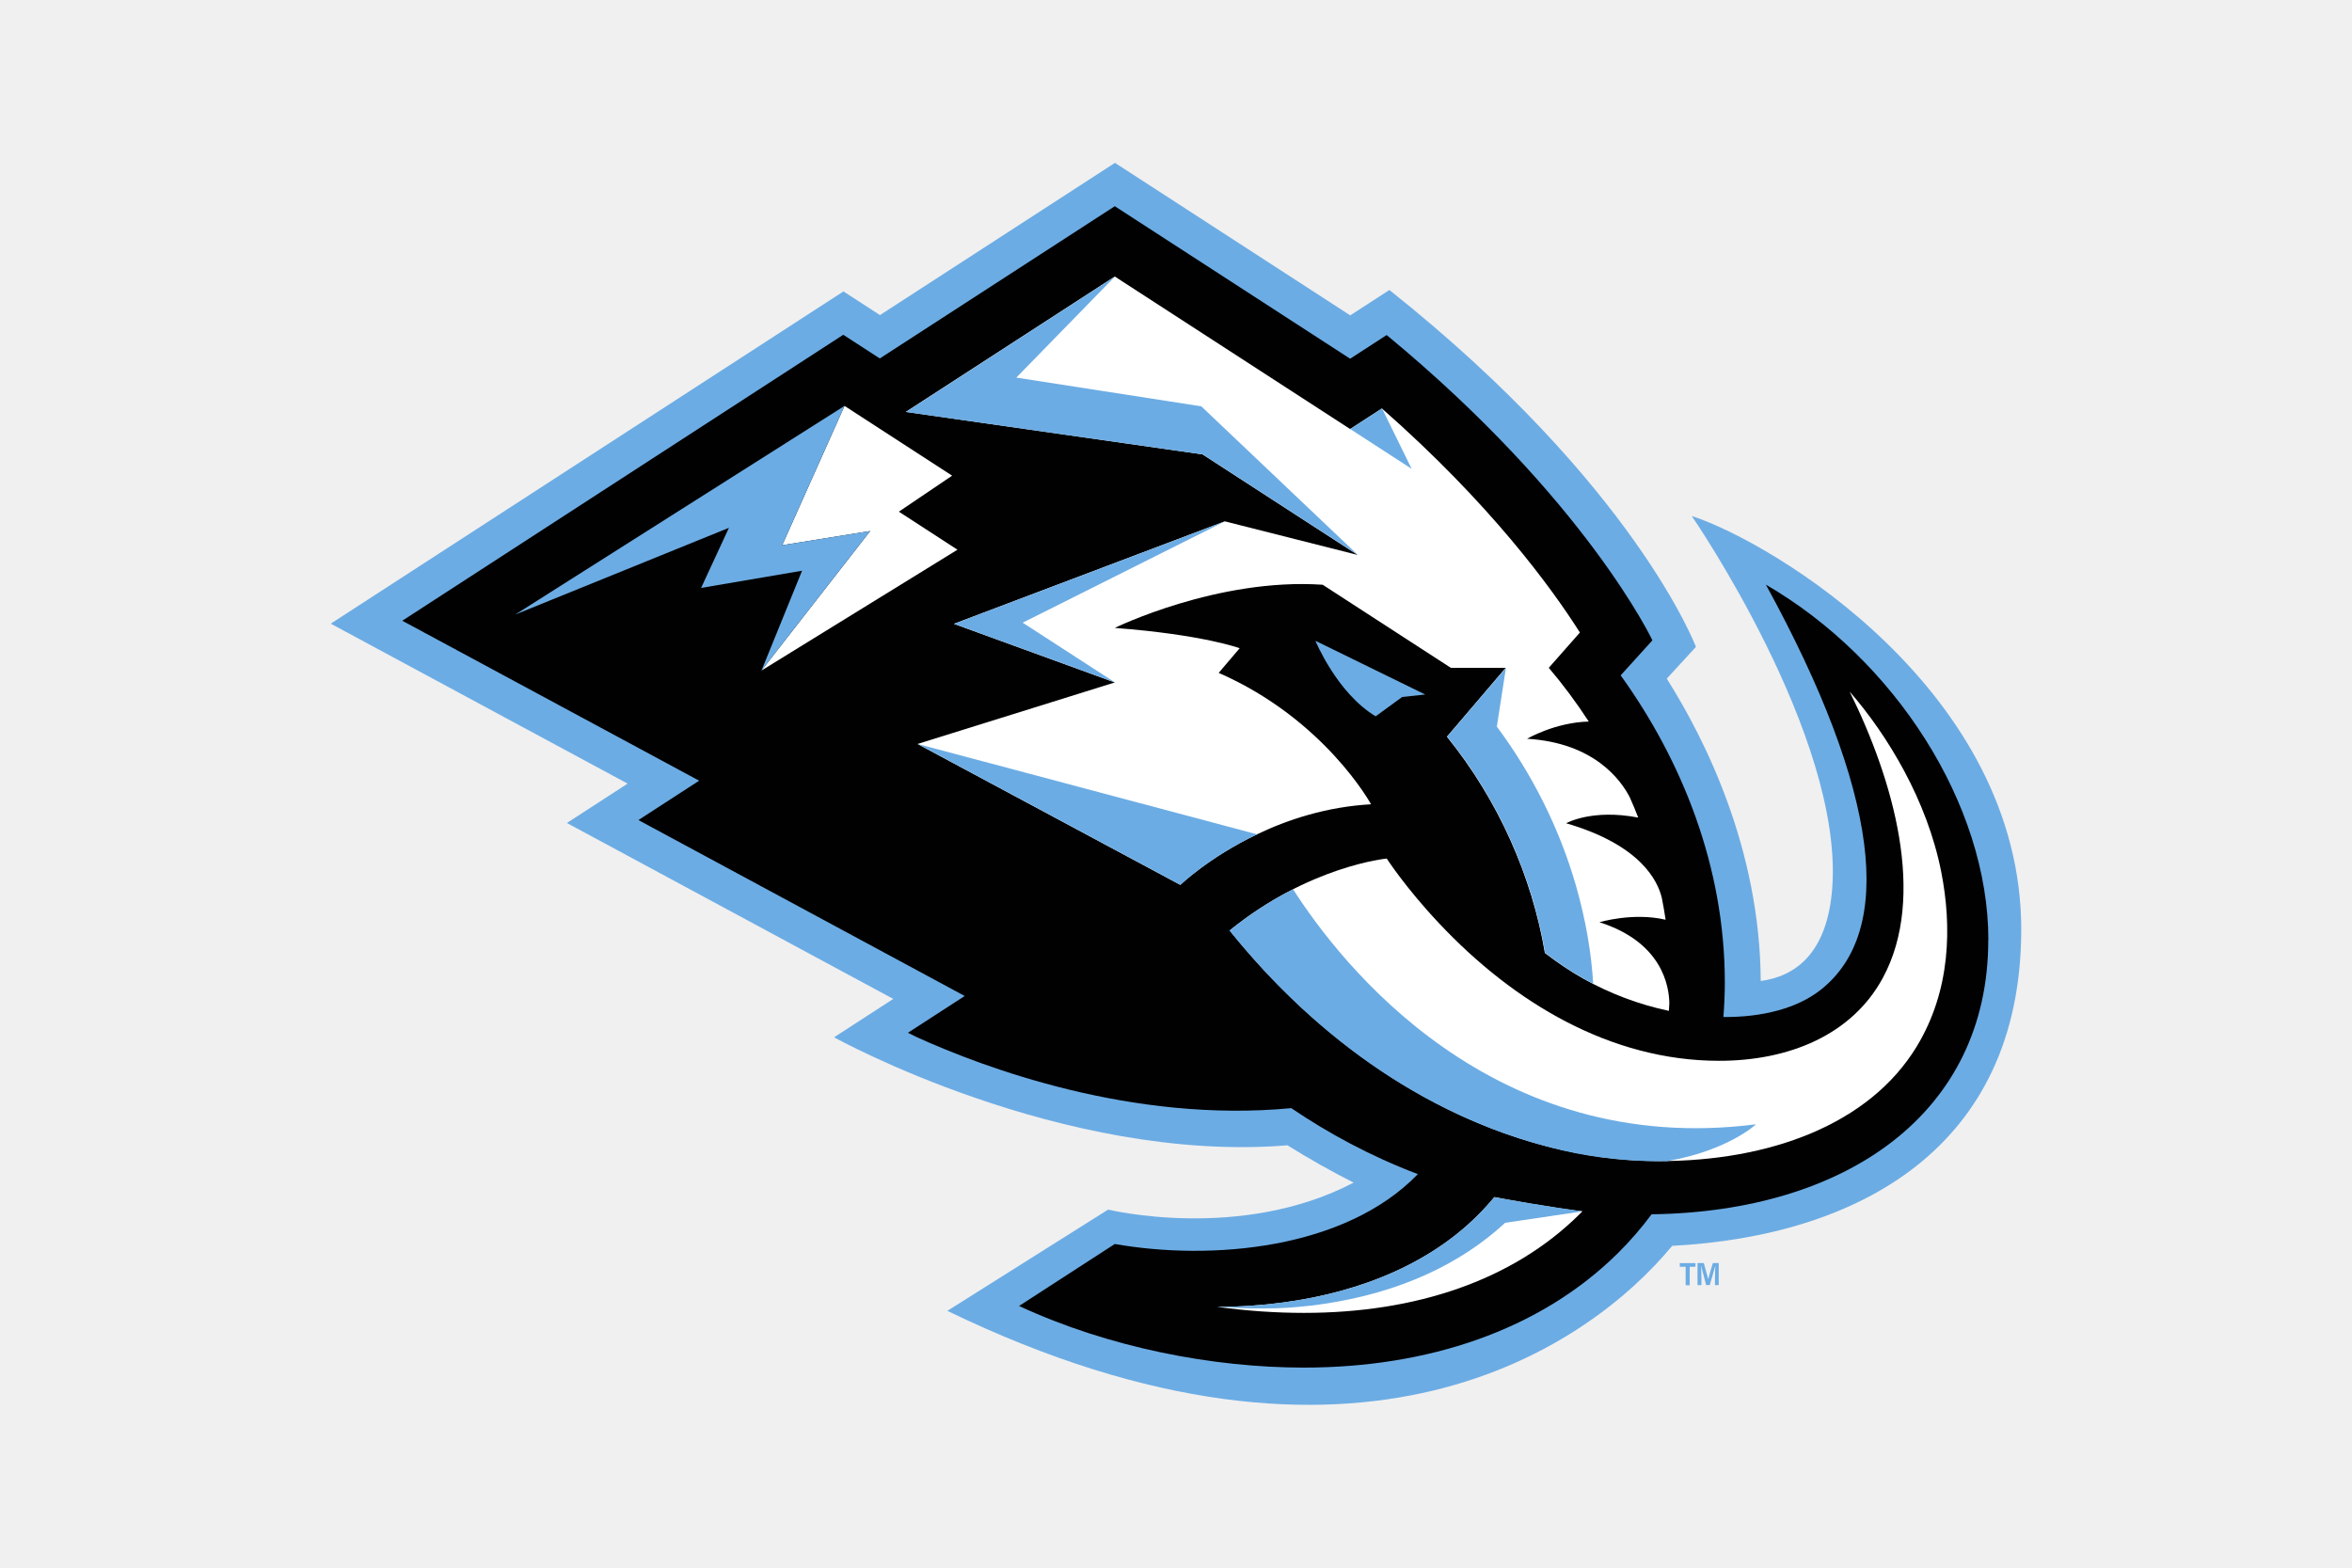
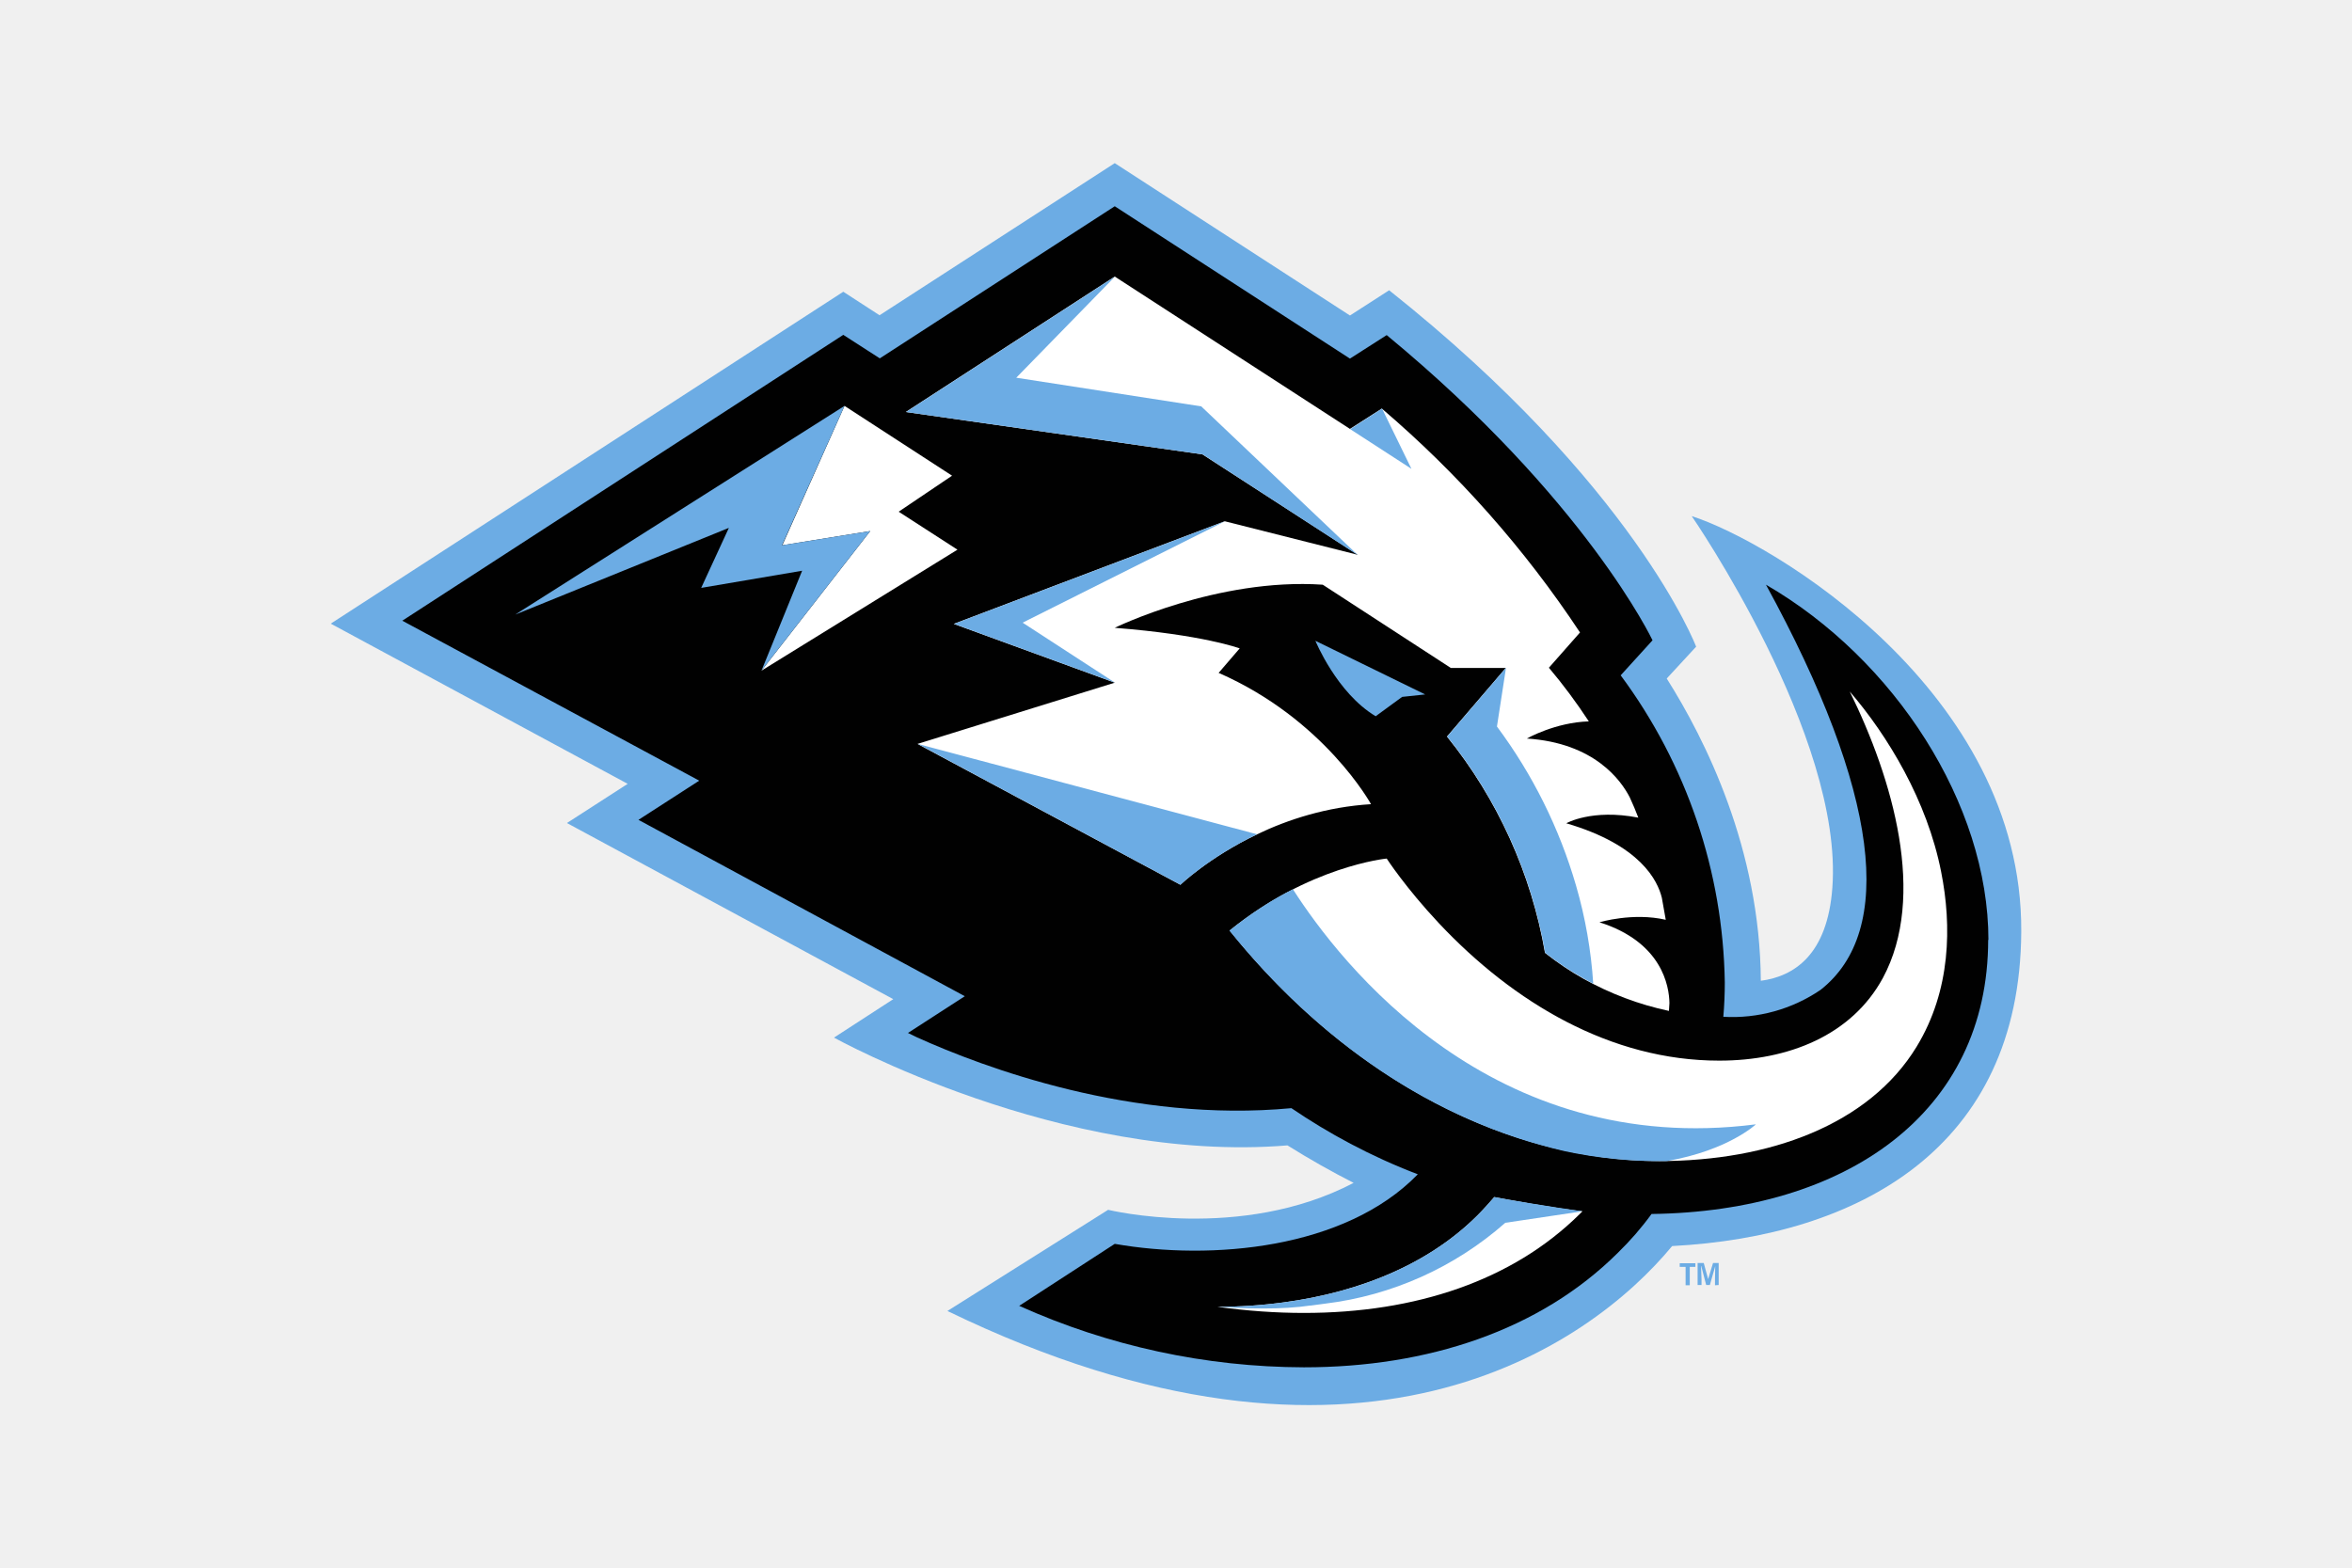
<svg xmlns="http://www.w3.org/2000/svg" viewBox="0 0 960 640">
-   <path fill="#6cace4" d="M825 380.216c.506-97.99-101.813-158.985-134.484-169.555 0 0 61.905 89.845 57.346 151.781-2.026 27.33-15.558 36.2-29.198 38.045-.289-53.755-22.613-98.533-38.35-123.438l11.902-12.959s-24.747-65.882-125.112-145.7l-15.992 10.353-96.023-62.262-95.915 62.153-14.906-9.665L135 254.606l121.17 65.303-24.785 16.072L364.601 407.8l-24.169 15.674s92.985 51.584 185.064 44.09a350 350 0 0 0 26.991 15.24c-46.13 24.181-100.184 11.005-100.184 11.005l-65.632 41.34c168.168 81.41 262.237 14.152 295.85-26.535 76.123-4.054 142.008-40 142.478-128.36z" />
-   <path fill="#010101" d="M811.576 383.763c0-55.456-38.315-114.64-90.813-145.084 46.564 84.958 52.86 141.392 22.359 165.428-9.551 7.53-23.77 11.222-39.69 11.077.362-4.67.579-9.376.579-14.118 0-47.529-17.692-90.859-42.512-125.356l12.953-14.299s-27.063-57.41-108.47-124.632l-14.906 9.665-96.06-62.261-95.914 62.153-14.907-9.666-179.998 116.741 121.169 65.303-24.784 16.072 133.181 71.82-23.192 15.021 3.763 1.846c27.207 12.344 87.846 35.113 152.718 28.923 15.051 10.208 32.273 19.584 51.666 26.932-29.704 30.77-84.301 35.44-123.702 28.525l-39.075 25.303c36.724 17.05 79.272 25.158 116.249 25.158 50.363 0 96.204-15.095 128.151-46.697 5.066-4.995 9.624-10.316 13.785-15.89 79.416-1.05 137.414-41.268 137.414-111.964z" />
-   <path fill="#fff" d="M652.888 376.487s13.604-4.127 26.955-1.014c-.435-3.004-.977-5.973-1.556-8.94-1.664-6.915-8.611-21.575-39.039-30.444 0 0 10.42-5.973 29.415-2.317-1.086-2.787-2.207-5.538-3.437-8.253-3.51-6.842-14.364-22.262-41.934-23.928 0 0 11.47-6.696 25.182-7.022-5.065-7.783-10.528-15.13-16.317-21.937l12.699-14.407c-11.469-18.099-36.398-52.415-80.827-91.474l-12.953 8.398-96.06-62.262-85.313 55.276 121.132 17.34 63.316 41.048-54.234-13.719-110.568 41.846 65.667 23.927-80.501 25.122 107.239 57.52s11.65-11.258 31.296-20.633c12.555-6.009 28.402-11.258 46.565-12.272 0 0-18.923-34.714-62.195-53.646l8.575-10.063s-15.124-5.575-50.979-8.29c0 0 41.825-20.525 84.844-17.629l52.317 33.918h22.396l-23.988 28.127c21.13 26.135 34.697 57.158 39.98 88.29 5.174 3.981 10.384 7.492 15.594 10.424a124 124 0 0 0 35.022 13.213c.073-1.05.109-2.1.181-3.15-.108-6.914-2.894-24.905-28.582-33.049zM609.906 488.74a87 87 0 0 1-2.93 3.403c-20.805 23.203-51.486 35.33-83.035 39.565a201 201 0 0 1-27.027 1.81c12.012 1.665 23.915 2.461 35.312 2.461 45.587 0 85.097-13.176 112.45-40.253.397-.398.795-.832 1.193-1.23-9.66-.942-33.865-5.322-35.963-5.792z" />
-   <path fill="#6cace4" d="m554.224 226.551-63.895-60.669-75.509-11.728 40.269-41.267-85.314 55.312 121.133 17.303zM499.99 212.833 389.42 254.678l65.668 23.928-37.664-24.398zM551.112 175.151l25.073 16.253-12.084-24.65zM481.826 361.247s11.65-11.258 31.296-20.633l-138.535-36.887zM630.673 389.012c5.174 3.981 10.384 7.493 15.594 10.425 1.34.76 2.678 1.448 4.016 2.136-.759-12.779-3.075-26.136-7.019-39.964-6.729-23.384-17.8-45.466-32.309-64.977l3.727-24.036-23.988 28.127c21.093 26.135 34.697 57.121 39.979 88.29M645.905 494.531s-15.63-2.136-36.036-5.792a86 86 0 0 1-2.93 3.403c-20.804 23.203-51.485 35.33-83.035 39.565a201 201 0 0 1-27.026 1.81s16.245 1.194 28.835.362a208 208 0 0 0 4.85-.398c1.374-.145 2.748-.29 4.087-.435h.253c2.026-.253 4.016-.507 6.042-.832 30.465-4.598 55.212-16.18 73.411-33.014z" />
-   <path fill="#fff" d="M501.87 379.89c32.563-26.425 64.148-29.393 64.148-29.393s7.598 11.837 21.419 26.497c30.356 32.29 69.937 56.072 114.259 56.072 28.365 0 54.126-10.46 66.789-33.809 18.09-33.339 4.161-81.194-13.532-116.922 15.594 17.918 31.658 44.56 37.375 73.555 4.378 22.154 3.98 48.362-10.022 71.384-19.465 32-60.313 46.733-104.96 46.733-60.422 0-125.474-32.144-175.44-94.153" />
-   <path fill="#6cace4" d="M527.812 363.022c-8.177 4.127-17.04 9.63-25.978 16.87 36.29 45.066 82.781 77.645 136.582 89.916 12.916 2.933 27.352 4.49 42.042 4.236 25.073-4.417 36.29-15.059 36.29-15.059-107.71 13.792-169.399-65.375-188.972-95.963M536.93 261.63s8.72 21.284 24.566 30.805l10.818-7.892 9.407-1.013-44.756-21.9z" />
-   <path fill="#fff" d="M355.194 216.778 310.8 273.755l79.996-49.339-23.916-15.529 21.745-14.697-43.923-28.488-25.435 56.868z" />
-   <path fill="#6cace4" d="m286.162 240.018 41.209-7.023-16.57 40.76 44.393-56.977-35.927 5.792 25.435-56.868-134.375 85.175 87.195-35.402zM692.035 515.672v1.484h-2.351v7.53h-1.665v-7.53h-2.388v-1.484h6.441zm7.96 9.013v-3.04c0-2.39.109-3.91.145-4.743h-.073c-.651 2.317-1.483 5.358-2.207 7.711h-1.483c-.687-2.57-1.447-5.394-2.026-7.747h-.072c.072.833.18 2.425.18 5.466v2.317h-1.591v-9.014h2.568c.652 2.281 1.34 4.887 1.773 6.517h.036c.398-1.593 1.23-4.345 1.882-6.517h2.388v9.014h-1.592z" />
+   <path fill="#6cace4" d="M825 380.2c.5-98-101.8-159-134.5-169.5 0 0 62 89.8 57.4 151.7-2 27.4-15.6 36.2-29.2 38-.3-53.7-22.6-98.4-38.4-123.4l12-13S667.4 198.3 567 118.5l-16 10.3-96-62.2-96 62.1-14.8-9.6L135 254.6 256.2 320l-24.8 16 133.2 71.9-24.2 15.7s93 51.6 185.1 44a350 350 0 0 0 27 15.3c-46.1 24.2-100.2 11-100.2 11l-65.6 41.3c168.1 81.5 262.2 14.2 295.8-26.5 76.1-4 142-40 142.5-128.3z" />
+   <path fill="#010101" d="M811.6 383.8c0-55.5-38.3-114.7-90.8-145.1 46.5 85 52.8 141.4 22.3 165.4a64 64 0 0 1-39.7 11q.6-7 .6-14a216 216 0 0 0-42.5-125.4l13-14.3S647.4 204 566 136.8l-15 9.6-96-62.2-95.9 62.1-14.9-9.6-180 116.7 121.2 65.3-24.8 16 133.2 72-23.2 15 3.7 1.8c27.2 12.3 87.9 35 152.8 28.9 15 10.2 32.2 19.6 51.6 27C549 510 494.4 514.7 455 507.8l-39 25.3a285 285 0 0 0 116.2 25.1c50.4 0 96.2-15 128.1-46.7q7.7-7.5 13.8-15.9c79.4-1 137.4-41.2 137.4-112z" />
+   <path fill="#fff" d="M652.9 376.5s13.6-4.1 27-1l-1.6-9c-1.7-6.9-8.6-21.5-39-30.4 0 0 10.4-6 29.4-2.3q-1.6-4.2-3.5-8.3c-3.5-6.8-14.3-22.2-42-24 0 0 11.6-6.6 25.3-7q-7.6-11.6-16.3-21.9l12.7-14.4a437 437 0 0 0-80.9-91.4l-13 8.3-96-62.2-85.3 55.3 121.1 17.3 63.4 41-54.3-13.7-110.6 41.9 65.7 24-80.5 25 107.3 57.5s11.6-11.2 31.3-20.6c12.5-6 28.4-11.2 46.5-12.3 0 0-19-34.7-62.2-53.6l8.6-10s-15.1-5.6-51-8.4c0 0 41.8-20.5 84.9-17.6l52.3 34h22.4l-24 28a193 193 0 0 1 40 88.3q7.6 6 15.6 10.5a124 124 0 0 0 35 13.2l.2-3.2c-.1-6.9-3-24.9-28.6-33zm-43 112.2-3 3.4c-20.7 23.2-51.4 35.4-83 39.6a201 201 0 0 1-27 1.8q18.2 2.5 35.3 2.5c45.6 0 85.1-13.2 112.5-40.3l1.2-1.2c-9.7-1-33.9-5.3-36-5.8" />
+   <path fill="#6cace4" d="m554.2 226.6-63.9-60.7-75.5-11.7 40.3-41.3-85.3 55.3 121.1 17.3zM500 212.8l-110.6 41.9 65.7 24-37.7-24.5zm51.1-37.6 25 16.2-12-24.6zm-69.3 186s11.7-11.2 31.3-20.6l-138.5-36.9zM630.7 389q7.7 6 15.6 10.4l4 2.2a186 186 0 0 0-7-40 204 204 0 0 0-32.3-65l3.7-24-24 28.1a193 193 0 0 1 40 88.3m15.2 105.5s-15.6-2.1-36-5.8l-3 3.4c-20.8 23.2-51.4 35.4-83 39.6a201 201 0 0 1-27 1.8s16.2 1.2 28.8.4l4.9-.4 4-.5h.3l6-.8a136 136 0 0 0 73.5-33z" />
+   <path fill="#fff" d="M501.9 379.9c32.5-26.4 64.1-29.4 64.1-29.4s7.6 11.8 21.4 26.5c30.4 32.3 70 56 114.3 56 28.4 0 54.1-10.4 66.8-33.7 18-33.4 4.1-81.2-13.5-117 15.5 18 31.6 44.6 37.3 73.6 4.4 22.1 4 48.4-10 71.4-19.5 32-60.3 46.7-105 46.7C617 474 552 442 502 380" />
+   <path fill="#6cace4" d="M527.8 363q-12.4 6.1-26 16.9c36.3 45 82.8 77.6 136.6 90 13 2.8 27.4 4.4 42 4.1 25.1-4.4 36.3-15 36.3-15-107.7 13.8-169.4-65.4-189-96m9.2-101.4s8.7 21.3 24.6 30.8l10.8-7.9 9.4-1z" />
+   <path fill="#fff" d="m355.2 216.8-44.4 57 80-49.4-24-15.5 21.8-14.7-43.9-28.5-25.4 56.9z" />
+   <path fill="#6cace4" d="m286.2 240 41.2-7-16.6 40.8 44.4-57-36 5.8 25.5-56.9-134.4 85.2 87.2-35.4zM692 515.7v1.5h-2.3v7.5H688v-7.5h-2.4v-1.5zm8 9v-3l.1-4.8-2.2 7.7h-1.5l-2-7.7h-.1l.2 5.4v2.3h-1.6v-9h2.5l1.8 6.6 2-6.6h2.3v9z" />
</svg>
